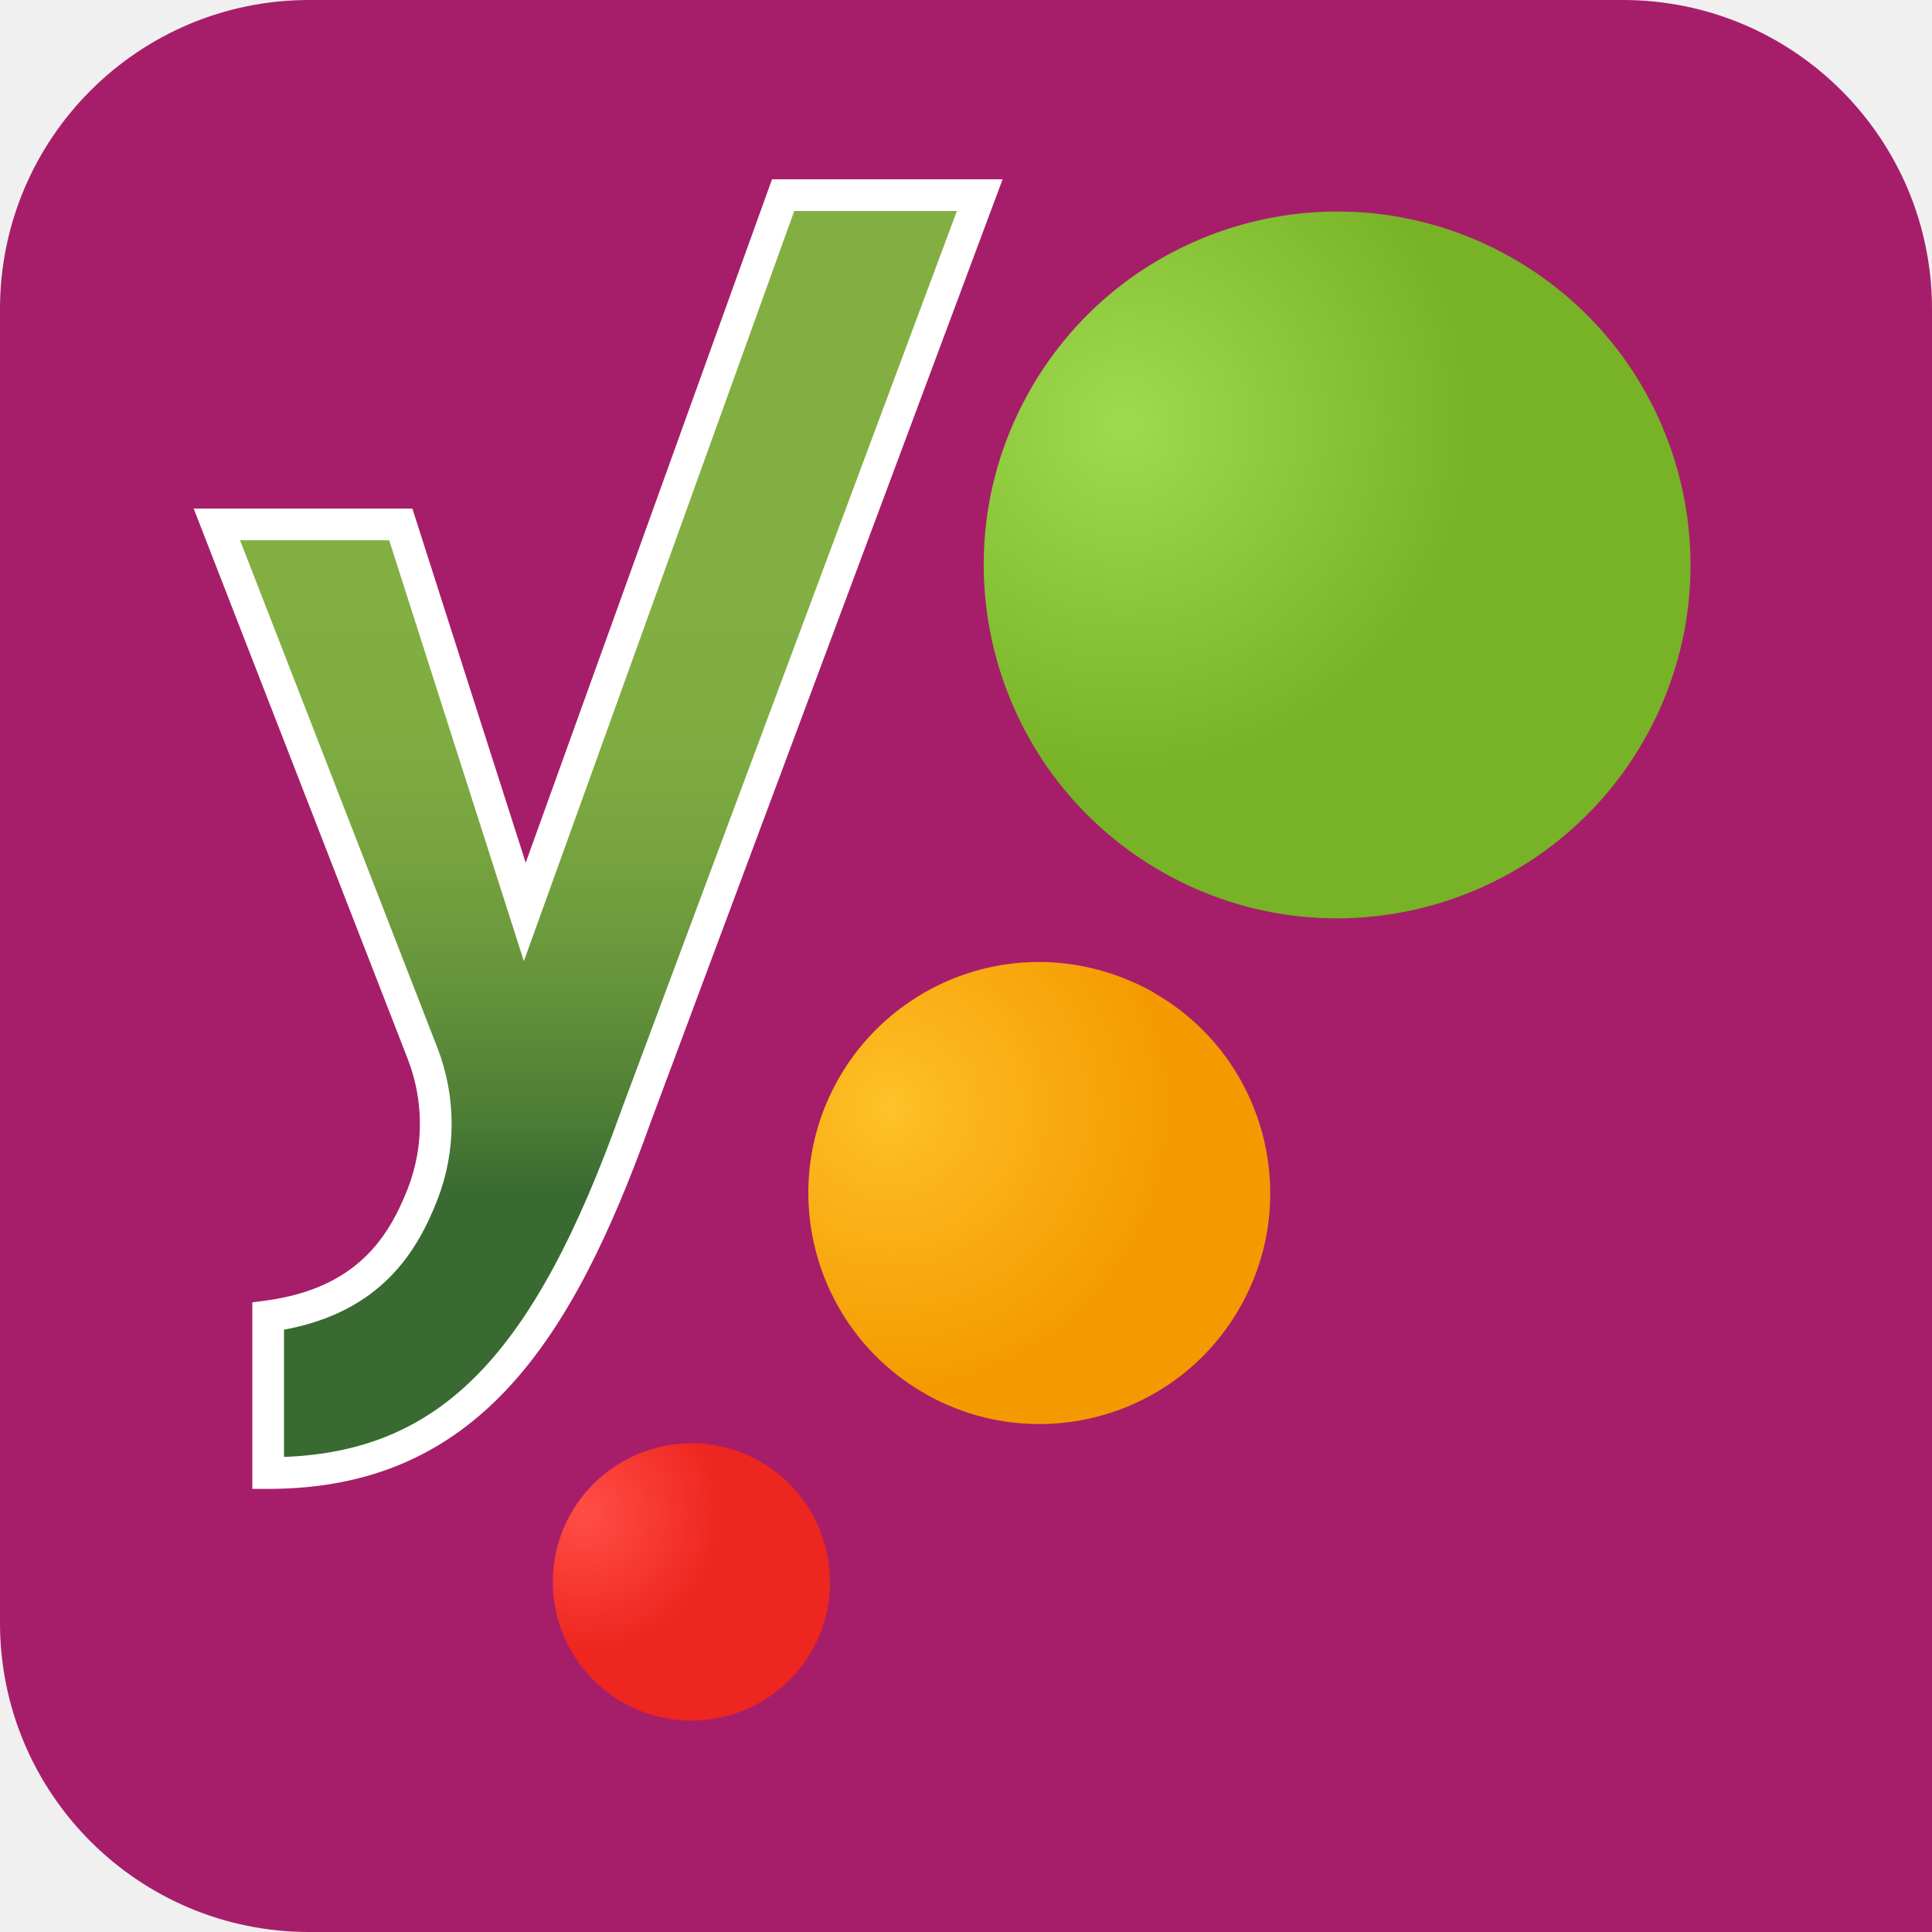
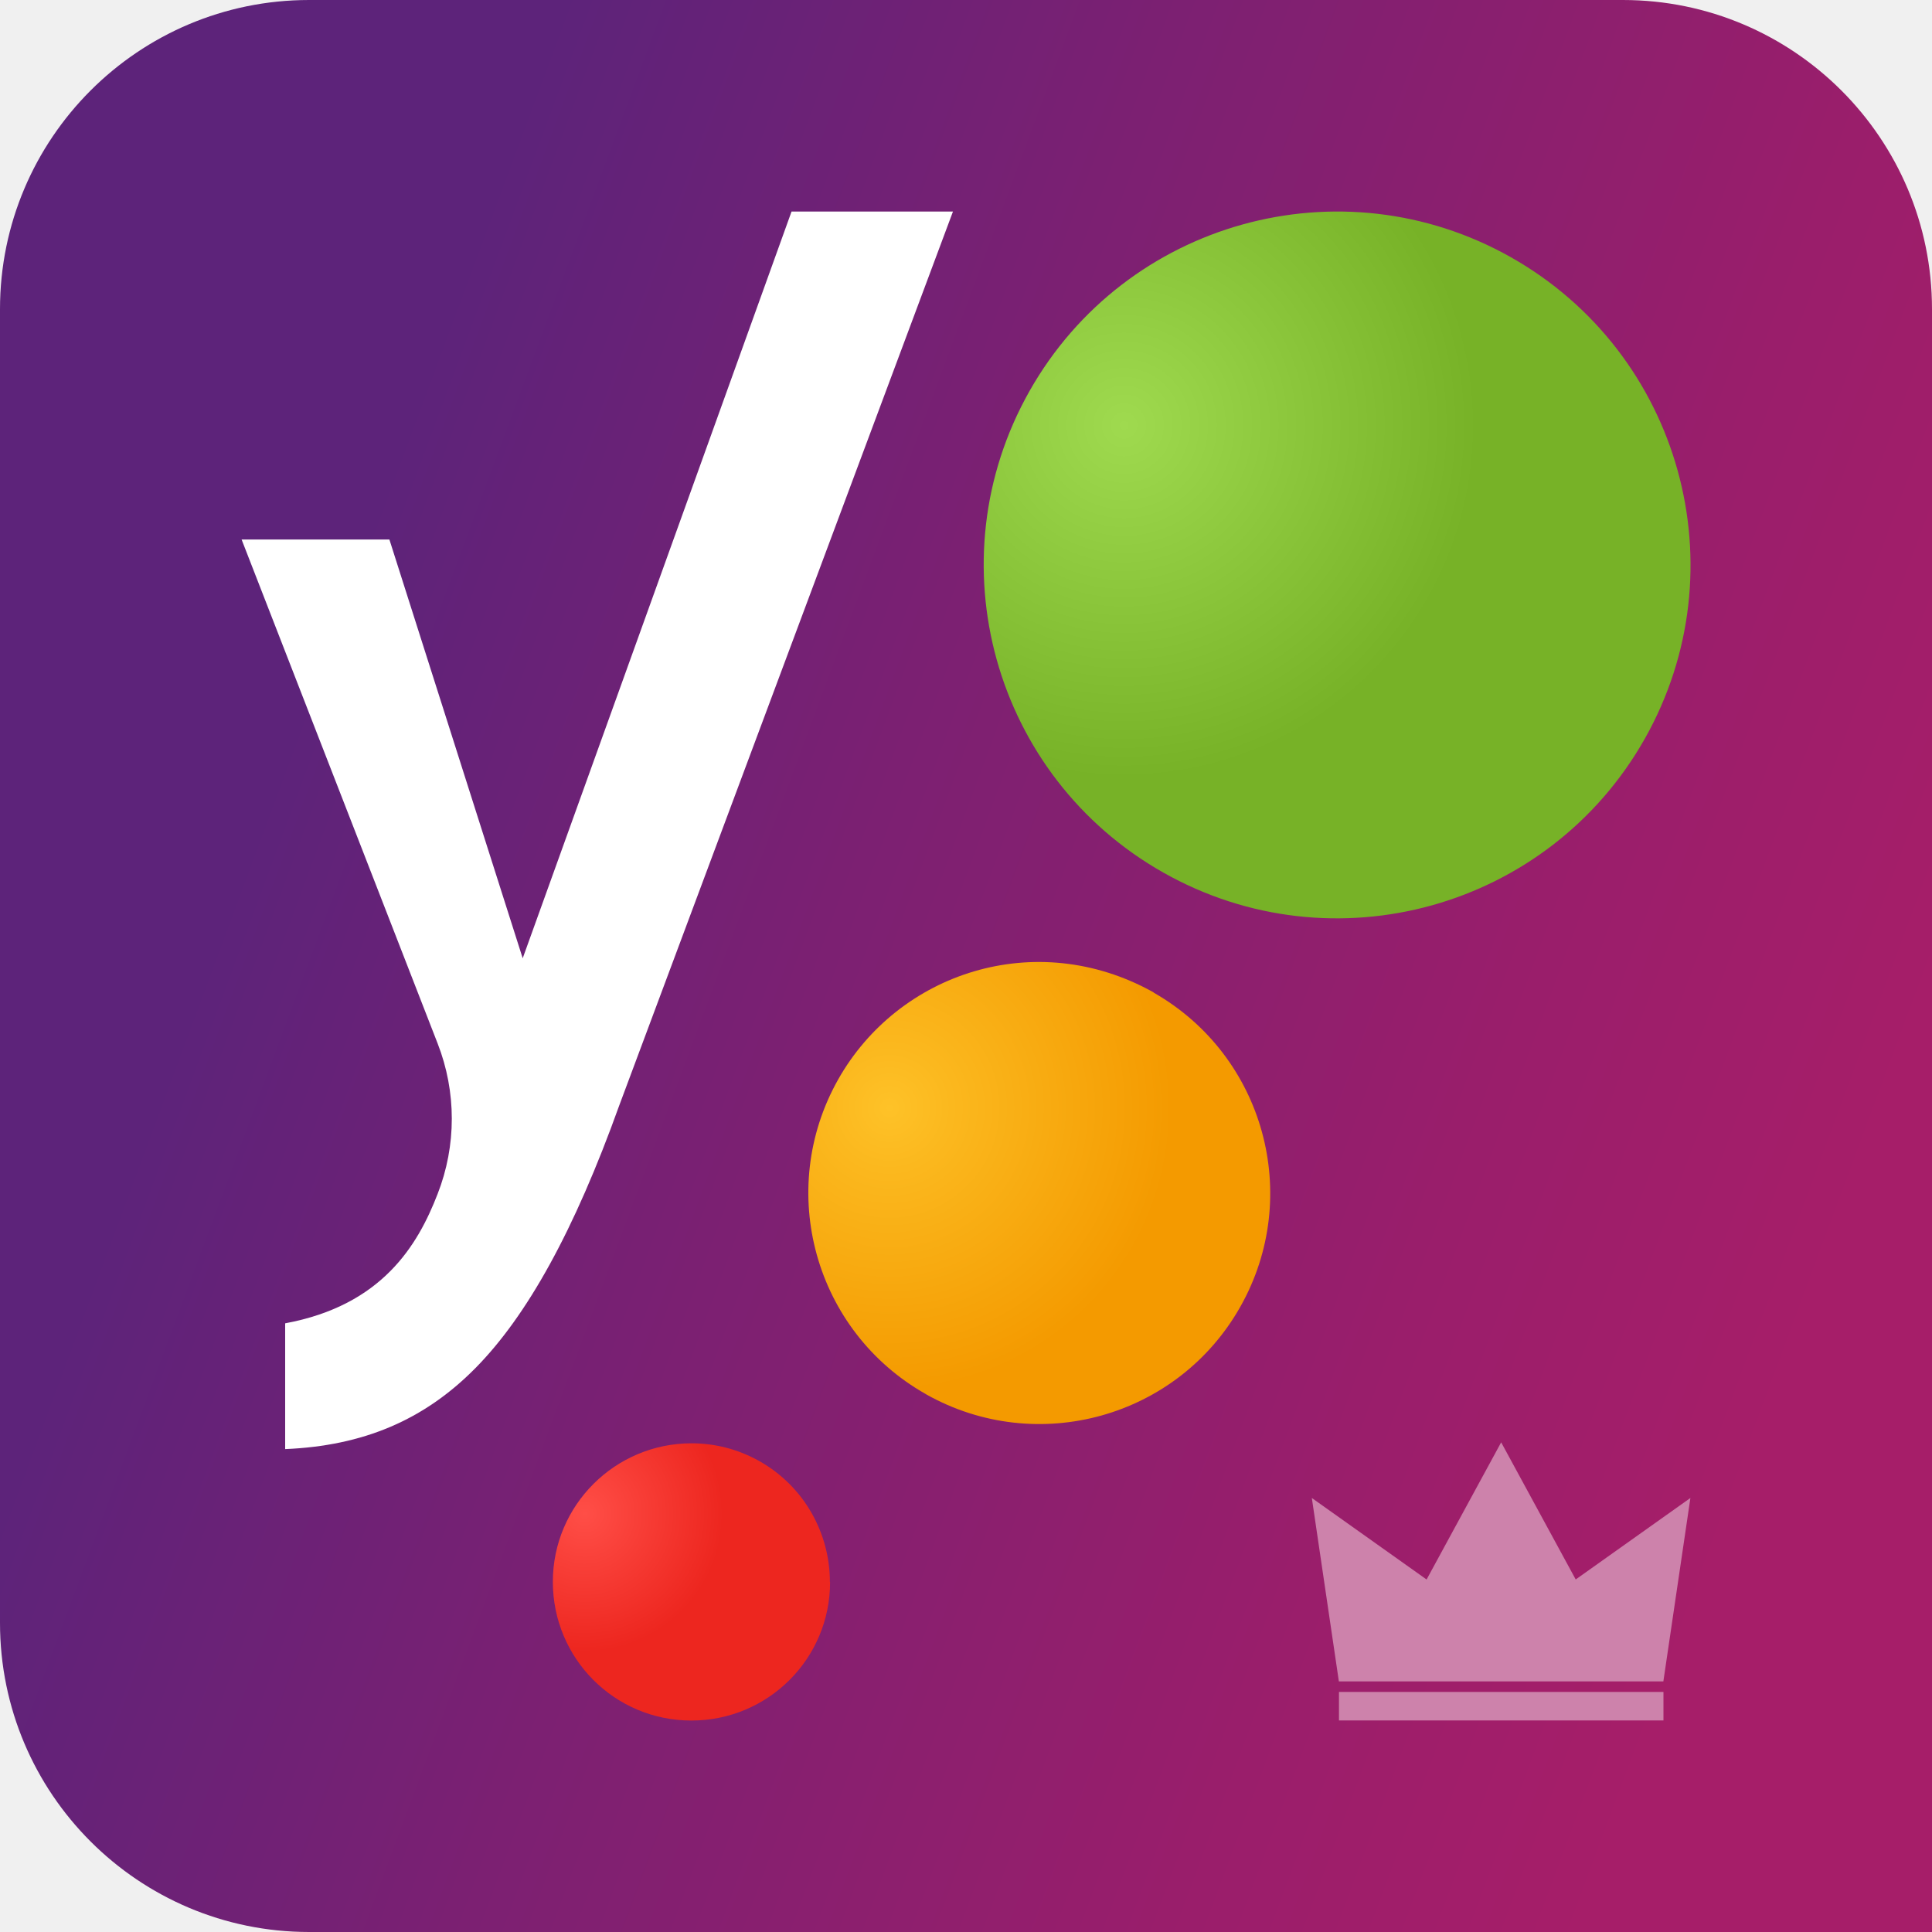
<svg xmlns="http://www.w3.org/2000/svg" id="Layer_1" data-name="Layer 1" viewBox="0 0 200 200">
  <defs>
    <style>
      .cls-1 {
        fill: url(#radial-gradient-3);
      }

      .cls-2 {
        fill: url(#radial-gradient-2);
      }

      .cls-3 {
        fill: url(#radial-gradient);
      }

      .cls-4 {
        fill: url(#linear-gradient);
      }

      .cls-5 {
        fill: #fff;
      }

      .cls-6 {
-         fill: #a61e69;
+         fill: #cd82ab;
      }
    </style>
+     <linearGradient id="linear-gradient" x1="-7.73" y1="59.99" x2="218.16" y2="143.88" gradientUnits="userSpaceOnUse">
+       <stop offset=".17" stop-color="#5d237a" />
+       <stop offset=".42" stop-color="#7c2072" />
+       <stop offset=".71" stop-color="#9a1e6b" />
+       <stop offset=".87" stop-color="#a61e69" />
+     </linearGradient>
    <radialGradient id="radial-gradient" cx="116.36" cy="44.04" fx="116.36" fy="44.04" r="36.58" gradientUnits="userSpaceOnUse">
      <stop offset="0" stop-color="#9fda4f" />
      <stop offset="1" stop-color="#77b227" />
    </radialGradient>
    <radialGradient id="radial-gradient-2" cx="92.08" cy="114.68" fx="92.08" fy="114.68" r="29.3" gradientUnits="userSpaceOnUse">
      <stop offset="0" stop-color="#fec228" />
      <stop offset=".22" stop-color="#fbb81e" />
      <stop offset="1" stop-color="#f49a00" />
    </radialGradient>
    <radialGradient id="radial-gradient-3" cx="60.52" cy="156.68" fx="60.52" fy="156.68" r="14.35" gradientUnits="userSpaceOnUse">
      <stop offset="0" stop-color="#ff4e47" />
      <stop offset="1" stop-color="#ed261f" />
    </radialGradient>
-     <linearGradient id="linear-gradient" x1="61.93" y1="19.37" x2="61.93" y2="149.86" gradientUnits="userSpaceOnUse">
-       <stop offset=".3" stop-color="#83af42" />
-       <stop offset=".44" stop-color="#7fac41" />
-       <stop offset=".54" stop-color="#75a23e" />
-       <stop offset=".64" stop-color="#64923b" />
-       <stop offset=".74" stop-color="#4d7c35" />
-       <stop offset=".8" stop-color="#396a31" />
-     </linearGradient>
  </defs>
-   <path class="cls-6" d="M200,200H32c-17.67,0-32-14.33-32-32V32C0,14.33,14.33,0,32,0h136C185.67,0,200,14.33,200,32v168Z" />
+   <path class="cls-4" d="M200,200H32c-17.67,0-32-14.33-32-32V32C0,14.33,14.33,0,32,0h136c17.67,0,32,14.33,32,32v168Z" />
  <g>
-     <path class="cls-3" d="M156.41,26.63c-17.59-9.93-39.9-3.73-49.84,13.86-9.94,17.59-3.73,39.9,13.86,49.84,17.59,9.94,39.9,3.73,49.84-13.86,9.93-17.59,3.73-39.9-13.86-49.84" />
-     <path class="cls-2" d="M119.44,102.75h0s-.04-.02-.06-.04c-.02,0-.03-.02-.05-.03h0c-12.13-6.71-26.33-1.98-32.56,9.06-6.49,11.5-2.43,26.07,9.06,32.57h0s.02,0,.03.02c0,0,.02,0,.03.02h0c11.49,6.45,26.03,2.4,32.51-9.08,6.47-11.46,2.46-25.98-8.95-32.5" />
-     <path class="cls-1" d="M85.91,163.76c0-5-2.62-9.85-7.27-12.49h0c-2.23-1.26-4.65-1.86-7.05-1.86-7.9,0-14.36,6.4-14.36,14.34s6.4,14.36,14.34,14.36,14.36-6.4,14.36-14.34" />
-   </g>
-   <g>
-     <path class="cls-4" d="M81.06,20.2l-26.74,74.2-12.83-40.12h-19.04l21.31,54.8c1.79,4.66,1.79,9.85,0,14.51-2.39,6.09-6.33,11.34-16,12.66v16.24c18.8,0,29.01-11.58,38.09-36.95L101.42,20.2h-20.36Z" />
-     <path class="cls-5" d="M27.76,154.13h-1.64v-19.31l1.42-.19c9.43-1.28,12.72-6.6,14.69-11.63,1.65-4.29,1.65-9.02,0-13.32l-22.18-57.03h22.64l11.73,36.66,25.5-70.75h23.87l-36.41,97.55c-8.16,22.81-18.02,38.02-39.62,38.02ZM29.4,137.65v13.17c16.28-.61,25.85-10.53,34.9-35.83L99.06,21.84h-16.84l-27.99,77.66-13.94-43.57h-15.44l20.44,52.56c1.95,5.06,1.95,10.63,0,15.69-2.09,5.34-5.79,11.6-15.89,13.47Z" />
+     <g>
+       <g>
+         <path class="cls-3" d="M156.41,26.63c-17.59-9.93-39.9-3.73-49.84,13.86-9.94,17.59-3.73,39.9,13.86,49.84,17.59,9.94,39.9,3.73,49.84-13.86,9.93-17.59,3.73-39.9-13.86-49.84" />
+         <path class="cls-2" d="M119.44,102.75h0s-.04-.02-.06-.04c-.02,0-.03-.02-.05-.03h0c-12.13-6.71-26.33-1.98-32.56,9.06-6.49,11.5-2.43,26.07,9.06,32.57h0s.02,0,.03.02c0,0,.02,0,.03.02h0c11.49,6.45,26.03,2.4,32.51-9.08,6.47-11.46,2.46-25.98-8.95-32.5" />
+         <path class="cls-1" d="M85.91,163.76c0-5-2.62-9.85-7.27-12.49h0c-2.23-1.26-4.65-1.86-7.05-1.86-7.9,0-14.36,6.4-14.36,14.34s6.4,14.36,14.34,14.36,14.36-6.4,14.36-14.34" />
+       </g>
+       <path class="cls-5" d="M29.52,136.99v13.02c8.06-.34,14.36-2.98,19.7-8.39,5.34-5.41,10.22-14.18,14.89-27.2L98.65,21.9h-16.71l-27.83,77.3-13.8-43.35h-15.3l20.29,52.16c1.96,5.02,1.96,10.58,0,15.59-2.05,5.3-5.74,11.53-15.78,13.39Z" />
+     </g>
+     <g>
+       <path class="cls-6" d="M172.2,175.15h-33.59v2.95h33.59v-2.95Z" />
+       <path class="cls-6" d="M163.12,163.51l-7.72-14.2h0s0,0,0,0l-7.72,14.2-11.88-8.44,2.8,18.99h33.59l2.8-18.99-11.88,8.44Z" />
+     </g>
  </g>
</svg>
